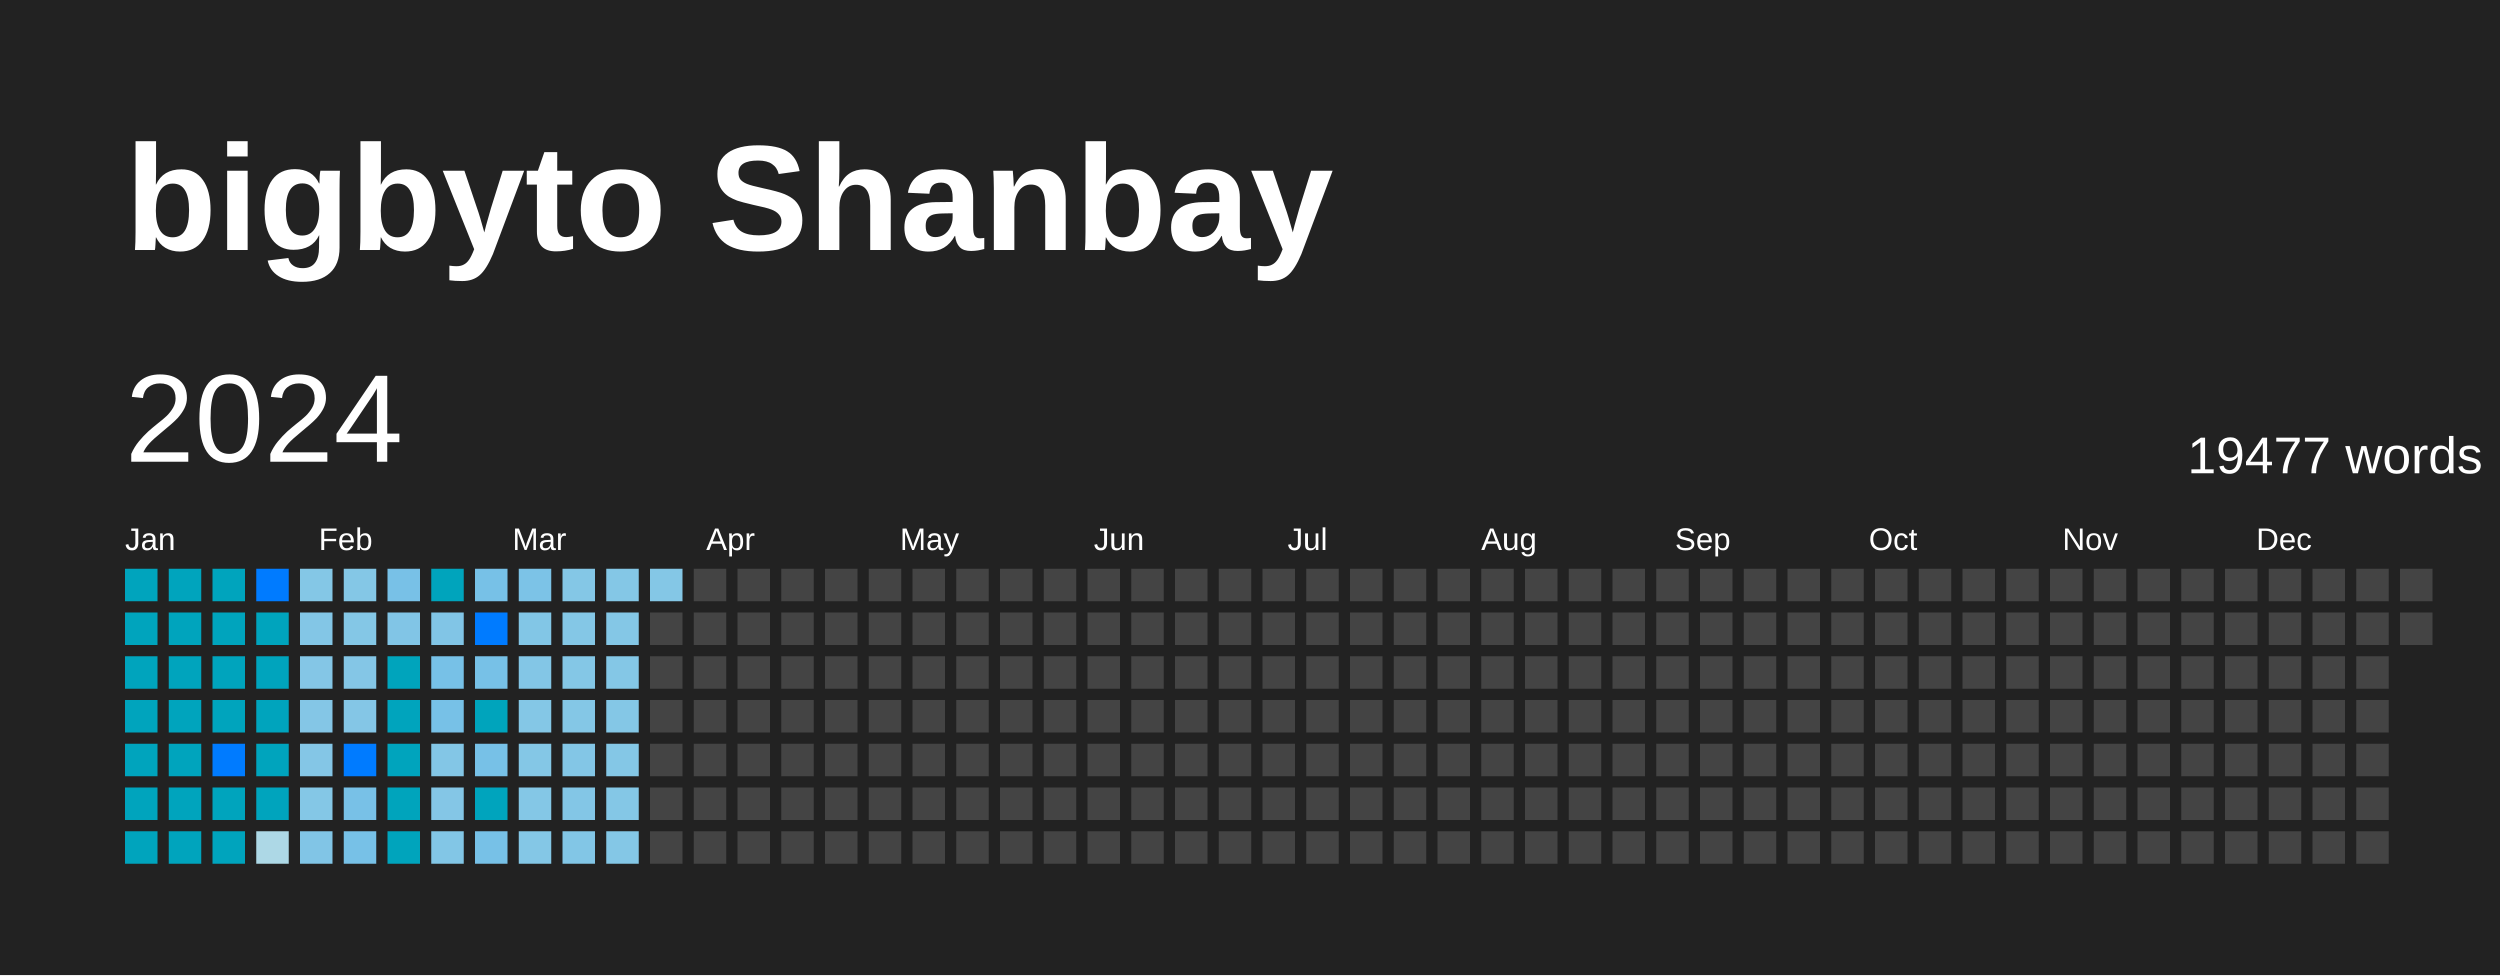
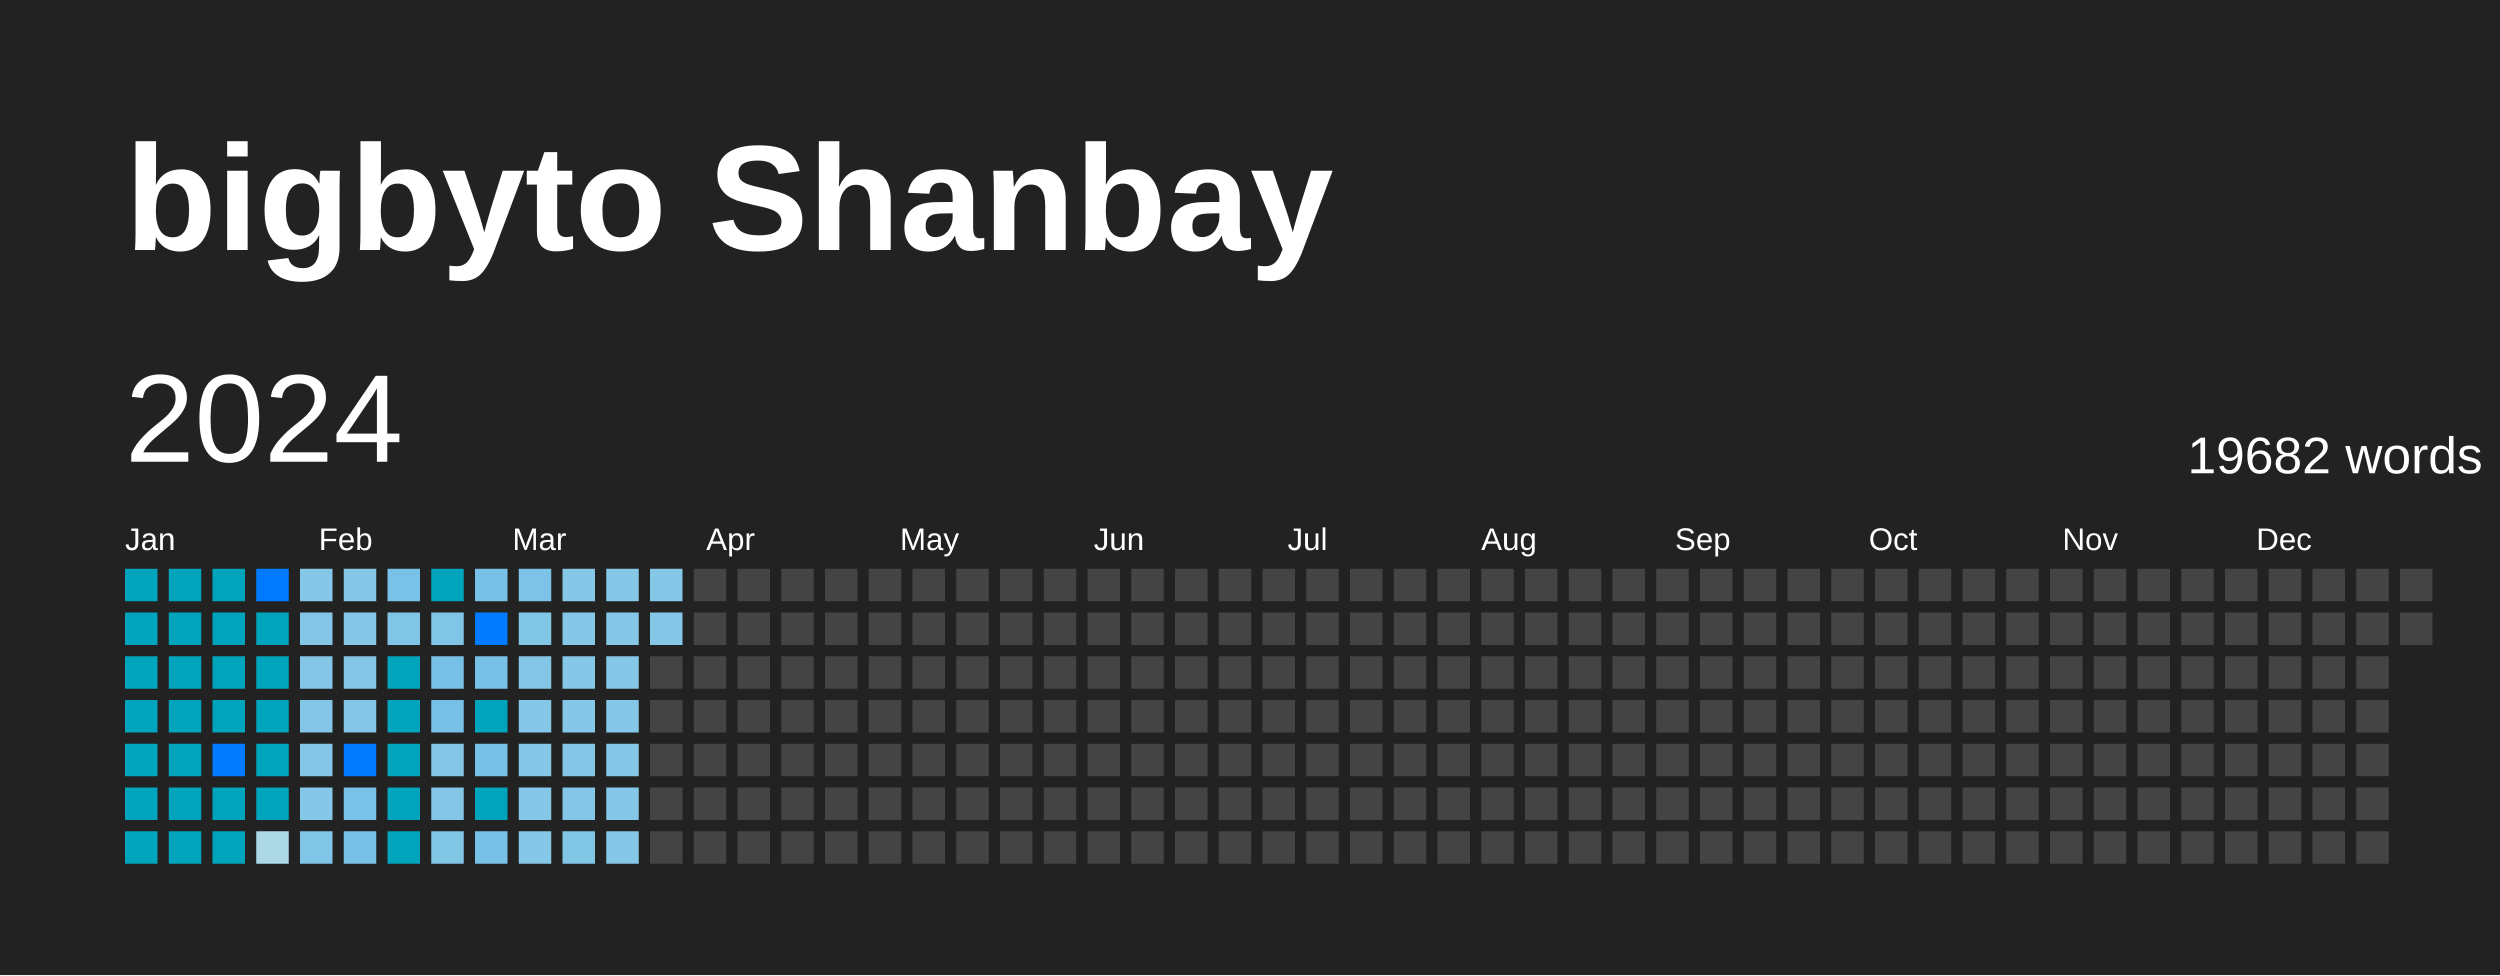
<svg xmlns="http://www.w3.org/2000/svg" baseProfile="full" height="78mm" version="1.1" viewBox="0,0,200,78" width="200mm">
  <defs />
  <rect fill="#222222" height="78" width="200" x="0" y="0" />
  <text fill="#FFFFFF" style="font-size:12px; font-family:Arial; font-weight:bold;" x="10" y="20">bigbyto Shanbay</text>
  <text dominant-baseline="hanging" fill="#FFFFFF" style="font-size:10.0px; font-family:Arial;" x="10" y="30">2024</text>
-   <text dominant-baseline="hanging" fill="#FFFFFF" style="font-size:4.125px; font-family:Arial;" x="175" y="35">19477 words</text>
+   <text dominant-baseline="hanging" fill="#FFFFFF" style="font-size:4.125px; font-family:Arial;" x="175" y="35">19682 words</text>
  <text fill="#FFFFFF" style="font-size:2.5px; font-family:Arial" x="10.0" y="44">Jan</text>
  <text fill="#FFFFFF" style="font-size:2.5px; font-family:Arial" x="25.5" y="44">Feb</text>
  <text fill="#FFFFFF" style="font-size:2.5px; font-family:Arial" x="41.0" y="44">Mar</text>
  <text fill="#FFFFFF" style="font-size:2.5px; font-family:Arial" x="56.5" y="44">Apr</text>
  <text fill="#FFFFFF" style="font-size:2.5px; font-family:Arial" x="72.0" y="44">May</text>
  <text fill="#FFFFFF" style="font-size:2.5px; font-family:Arial" x="87.5" y="44">Jun</text>
  <text fill="#FFFFFF" style="font-size:2.5px; font-family:Arial" x="103.0" y="44">Jul</text>
  <text fill="#FFFFFF" style="font-size:2.5px; font-family:Arial" x="118.5" y="44">Aug</text>
  <text fill="#FFFFFF" style="font-size:2.5px; font-family:Arial" x="134.0" y="44">Sep</text>
  <text fill="#FFFFFF" style="font-size:2.5px; font-family:Arial" x="149.5" y="44">Oct</text>
  <text fill="#FFFFFF" style="font-size:2.5px; font-family:Arial" x="165.0" y="44">Nov</text>
  <text fill="#FFFFFF" style="font-size:2.5px; font-family:Arial" x="180.5" y="44">Dec</text>
  <rect fill="#00a4bd" height="2.6" width="2.6" x="10.0" y="45.5" />
  <rect fill="#00a4bd" height="2.6" width="2.6" x="10.0" y="49.0" />
  <rect fill="#00a4bd" height="2.6" width="2.6" x="10.0" y="52.5" />
  <rect fill="#00a4bd" height="2.6" width="2.6" x="10.0" y="56.0" />
  <rect fill="#00a4bd" height="2.6" width="2.6" x="10.0" y="59.5" />
  <rect fill="#00a4bd" height="2.6" width="2.6" x="10.0" y="63.0" />
  <rect fill="#00a4bd" height="2.6" width="2.6" x="10.0" y="66.5" />
  <rect fill="#00a4bd" height="2.6" width="2.6" x="13.5" y="45.5" />
  <rect fill="#00a4bd" height="2.6" width="2.6" x="13.5" y="49.0" />
  <rect fill="#00a4bd" height="2.6" width="2.6" x="13.5" y="52.5" />
  <rect fill="#00a4bd" height="2.6" width="2.6" x="13.5" y="56.0" />
  <rect fill="#00a4bd" height="2.6" width="2.6" x="13.5" y="59.5" />
  <rect fill="#00a4bd" height="2.6" width="2.6" x="13.5" y="63.0" />
  <rect fill="#00a4bd" height="2.6" width="2.6" x="13.5" y="66.5" />
  <rect fill="#00a4bd" height="2.6" width="2.6" x="17.0" y="45.5" />
  <rect fill="#00a4bd" height="2.6" width="2.6" x="17.0" y="49.0" />
  <rect fill="#00a4bd" height="2.6" width="2.6" x="17.0" y="52.5" />
  <rect fill="#00a4bd" height="2.6" width="2.6" x="17.0" y="56.0" />
  <rect fill="#007BFF" height="2.6" width="2.6" x="17.0" y="59.5" />
  <rect fill="#00a4bd" height="2.6" width="2.6" x="17.0" y="63.0" />
  <rect fill="#00a4bd" height="2.6" width="2.6" x="17.0" y="66.5" />
  <rect fill="#007BFF" height="2.6" width="2.6" x="20.5" y="45.5" />
  <rect fill="#00a4bd" height="2.6" width="2.6" x="20.5" y="49.0" />
  <rect fill="#00a4bd" height="2.6" width="2.6" x="20.5" y="52.5" />
  <rect fill="#00a4bd" height="2.6" width="2.6" x="20.5" y="56.0" />
  <rect fill="#00a4bd" height="2.6" width="2.6" x="20.5" y="59.5" />
  <rect fill="#00a4bd" height="2.6" width="2.6" x="20.5" y="63.0" />
  <rect fill="#add8e6" height="2.6" width="2.6" x="20.5" y="66.5" />
  <rect fill="#84c7e6" height="2.6" width="2.6" x="24.0" y="45.5" />
  <rect fill="#83c6e6" height="2.6" width="2.6" x="24.0" y="49.0" />
  <rect fill="#84c6e6" height="2.6" width="2.6" x="24.0" y="52.5" />
  <rect fill="#84c6e6" height="2.6" width="2.6" x="24.0" y="56.0" />
  <rect fill="#84c6e6" height="2.6" width="2.6" x="24.0" y="59.5" />
  <rect fill="#84c7e6" height="2.6" width="2.6" x="24.0" y="63.0" />
  <rect fill="#81c5e6" height="2.6" width="2.6" x="24.0" y="66.5" />
  <rect fill="#84c7e6" height="2.6" width="2.6" x="27.5" y="45.5" />
  <rect fill="#84c7e6" height="2.6" width="2.6" x="27.5" y="49.0" />
  <rect fill="#84c6e6" height="2.6" width="2.6" x="27.5" y="52.5" />
  <rect fill="#84c6e6" height="2.6" width="2.6" x="27.5" y="56.0" />
  <rect fill="#007BFF" height="2.6" width="2.6" x="27.5" y="59.5" />
  <rect fill="#78c1e7" height="2.6" width="2.6" x="27.5" y="63.0" />
  <rect fill="#77c1e7" height="2.6" width="2.6" x="27.5" y="66.5" />
  <rect fill="#78c1e7" height="2.6" width="2.6" x="31.0" y="45.5" />
  <rect fill="#81c5e6" height="2.6" width="2.6" x="31.0" y="49.0" />
  <rect fill="#00a4bc" height="2.6" width="2.6" x="31.0" y="52.5" />
  <rect fill="#00a4bd" height="2.6" width="2.6" x="31.0" y="56.0" />
  <rect fill="#00a4bd" height="2.6" width="2.6" x="31.0" y="59.5" />
  <rect fill="#00a4bc" height="2.6" width="2.6" x="31.0" y="63.0" />
  <rect fill="#00a4bc" height="2.6" width="2.6" x="31.0" y="66.5" />
  <rect fill="#00a4bc" height="2.6" width="2.6" x="34.5" y="45.5" />
  <rect fill="#81c5e6" height="2.6" width="2.6" x="34.5" y="49.0" />
  <rect fill="#77c1e7" height="2.6" width="2.6" x="34.5" y="52.5" />
  <rect fill="#77c1e7" height="2.6" width="2.6" x="34.5" y="56.0" />
  <rect fill="#83c6e6" height="2.6" width="2.6" x="34.5" y="59.5" />
  <rect fill="#84c6e6" height="2.6" width="2.6" x="34.5" y="63.0" />
  <rect fill="#82c6e6" height="2.6" width="2.6" x="34.5" y="66.5" />
  <rect fill="#77c1e7" height="2.6" width="2.6" x="38.0" y="45.5" />
  <rect fill="#007BFF" height="2.6" width="2.6" x="38.0" y="49.0" />
  <rect fill="#77c1e7" height="2.6" width="2.6" x="38.0" y="52.5" />
  <rect fill="#00a4bc" height="2.6" width="2.6" x="38.0" y="56.0" />
  <rect fill="#77c1e7" height="2.6" width="2.6" x="38.0" y="59.5" />
  <rect fill="#00a4bd" height="2.6" width="2.6" x="38.0" y="63.0" />
  <rect fill="#77c1e7" height="2.6" width="2.6" x="38.0" y="66.5" />
  <rect fill="#7cc3e7" height="2.6" width="2.6" x="41.5" y="45.5" />
  <rect fill="#82c6e6" height="2.6" width="2.6" x="41.5" y="49.0" />
  <rect fill="#83c6e6" height="2.6" width="2.6" x="41.5" y="52.5" />
  <rect fill="#84c7e6" height="2.6" width="2.6" x="41.5" y="56.0" />
  <rect fill="#84c7e6" height="2.6" width="2.6" x="41.5" y="59.5" />
  <rect fill="#84c7e6" height="2.6" width="2.6" x="41.5" y="63.0" />
  <rect fill="#84c7e6" height="2.6" width="2.6" x="41.5" y="66.5" />
  <rect fill="#84c7e6" height="2.6" width="2.6" x="45.0" y="45.5" />
  <rect fill="#84c7e6" height="2.6" width="2.6" x="45.0" y="49.0" />
  <rect fill="#84c7e6" height="2.6" width="2.6" x="45.0" y="52.5" />
  <rect fill="#84c7e6" height="2.6" width="2.6" x="45.0" y="56.0" />
  <rect fill="#83c6e6" height="2.6" width="2.6" x="45.0" y="59.5" />
  <rect fill="#83c6e6" height="2.6" width="2.6" x="45.0" y="63.0" />
  <rect fill="#82c6e6" height="2.6" width="2.6" x="45.0" y="66.5" />
  <rect fill="#84c7e6" height="2.6" width="2.6" x="48.5" y="45.5" />
  <rect fill="#84c7e6" height="2.6" width="2.6" x="48.5" y="49.0" />
  <rect fill="#84c7e6" height="2.6" width="2.6" x="48.5" y="52.5" />
  <rect fill="#84c7e6" height="2.6" width="2.6" x="48.5" y="56.0" />
  <rect fill="#84c7e6" height="2.6" width="2.6" x="48.5" y="59.5" />
  <rect fill="#84c7e6" height="2.6" width="2.6" x="48.5" y="63.0" />
  <rect fill="#84c7e6" height="2.6" width="2.6" x="48.5" y="66.5" />
  <rect fill="#84c7e6" height="2.6" width="2.6" x="52.0" y="45.5" />
-   <rect fill="#444444" height="2.6" width="2.6" x="52.0" y="49.0" />
+   <rect fill="#84c7e6" height="2.6" width="2.6" x="52.0" y="49.0" />
  <rect fill="#444444" height="2.6" width="2.6" x="52.0" y="52.5" />
  <rect fill="#444444" height="2.6" width="2.6" x="52.0" y="56.0" />
  <rect fill="#444444" height="2.6" width="2.6" x="52.0" y="59.5" />
  <rect fill="#444444" height="2.6" width="2.6" x="52.0" y="63.0" />
  <rect fill="#444444" height="2.6" width="2.6" x="52.0" y="66.5" />
  <rect fill="#444444" height="2.6" width="2.6" x="55.5" y="45.5" />
  <rect fill="#444444" height="2.6" width="2.6" x="55.5" y="49.0" />
  <rect fill="#444444" height="2.6" width="2.6" x="55.5" y="52.5" />
  <rect fill="#444444" height="2.6" width="2.6" x="55.5" y="56.0" />
  <rect fill="#444444" height="2.6" width="2.6" x="55.5" y="59.5" />
  <rect fill="#444444" height="2.6" width="2.6" x="55.5" y="63.0" />
  <rect fill="#444444" height="2.6" width="2.6" x="55.5" y="66.5" />
  <rect fill="#444444" height="2.6" width="2.6" x="59.0" y="45.5" />
  <rect fill="#444444" height="2.6" width="2.6" x="59.0" y="49.0" />
  <rect fill="#444444" height="2.6" width="2.6" x="59.0" y="52.5" />
  <rect fill="#444444" height="2.6" width="2.6" x="59.0" y="56.0" />
  <rect fill="#444444" height="2.6" width="2.6" x="59.0" y="59.5" />
  <rect fill="#444444" height="2.6" width="2.6" x="59.0" y="63.0" />
  <rect fill="#444444" height="2.6" width="2.6" x="59.0" y="66.5" />
  <rect fill="#444444" height="2.6" width="2.6" x="62.5" y="45.5" />
  <rect fill="#444444" height="2.6" width="2.6" x="62.5" y="49.0" />
  <rect fill="#444444" height="2.6" width="2.6" x="62.5" y="52.5" />
  <rect fill="#444444" height="2.6" width="2.6" x="62.5" y="56.0" />
  <rect fill="#444444" height="2.6" width="2.6" x="62.5" y="59.5" />
  <rect fill="#444444" height="2.6" width="2.6" x="62.5" y="63.0" />
  <rect fill="#444444" height="2.6" width="2.6" x="62.5" y="66.5" />
  <rect fill="#444444" height="2.6" width="2.6" x="66.0" y="45.5" />
  <rect fill="#444444" height="2.6" width="2.6" x="66.0" y="49.0" />
  <rect fill="#444444" height="2.6" width="2.6" x="66.0" y="52.5" />
  <rect fill="#444444" height="2.6" width="2.6" x="66.0" y="56.0" />
  <rect fill="#444444" height="2.6" width="2.6" x="66.0" y="59.5" />
  <rect fill="#444444" height="2.6" width="2.6" x="66.0" y="63.0" />
  <rect fill="#444444" height="2.6" width="2.6" x="66.0" y="66.5" />
  <rect fill="#444444" height="2.6" width="2.6" x="69.5" y="45.5" />
  <rect fill="#444444" height="2.6" width="2.6" x="69.5" y="49.0" />
  <rect fill="#444444" height="2.6" width="2.6" x="69.5" y="52.5" />
  <rect fill="#444444" height="2.6" width="2.6" x="69.5" y="56.0" />
  <rect fill="#444444" height="2.6" width="2.6" x="69.5" y="59.5" />
  <rect fill="#444444" height="2.6" width="2.6" x="69.5" y="63.0" />
  <rect fill="#444444" height="2.6" width="2.6" x="69.5" y="66.5" />
  <rect fill="#444444" height="2.6" width="2.6" x="73.0" y="45.5" />
  <rect fill="#444444" height="2.6" width="2.6" x="73.0" y="49.0" />
  <rect fill="#444444" height="2.6" width="2.6" x="73.0" y="52.5" />
  <rect fill="#444444" height="2.6" width="2.6" x="73.0" y="56.0" />
  <rect fill="#444444" height="2.6" width="2.6" x="73.0" y="59.5" />
  <rect fill="#444444" height="2.6" width="2.6" x="73.0" y="63.0" />
  <rect fill="#444444" height="2.6" width="2.6" x="73.0" y="66.5" />
  <rect fill="#444444" height="2.6" width="2.6" x="76.5" y="45.5" />
  <rect fill="#444444" height="2.6" width="2.6" x="76.5" y="49.0" />
  <rect fill="#444444" height="2.6" width="2.6" x="76.5" y="52.5" />
  <rect fill="#444444" height="2.6" width="2.6" x="76.5" y="56.0" />
  <rect fill="#444444" height="2.6" width="2.6" x="76.5" y="59.5" />
  <rect fill="#444444" height="2.6" width="2.6" x="76.5" y="63.0" />
  <rect fill="#444444" height="2.6" width="2.6" x="76.5" y="66.5" />
  <rect fill="#444444" height="2.6" width="2.6" x="80.0" y="45.5" />
  <rect fill="#444444" height="2.6" width="2.6" x="80.0" y="49.0" />
  <rect fill="#444444" height="2.6" width="2.6" x="80.0" y="52.5" />
  <rect fill="#444444" height="2.6" width="2.6" x="80.0" y="56.0" />
  <rect fill="#444444" height="2.6" width="2.6" x="80.0" y="59.5" />
  <rect fill="#444444" height="2.6" width="2.6" x="80.0" y="63.0" />
  <rect fill="#444444" height="2.6" width="2.6" x="80.0" y="66.5" />
  <rect fill="#444444" height="2.6" width="2.6" x="83.5" y="45.5" />
  <rect fill="#444444" height="2.6" width="2.6" x="83.5" y="49.0" />
  <rect fill="#444444" height="2.6" width="2.6" x="83.5" y="52.5" />
  <rect fill="#444444" height="2.6" width="2.6" x="83.5" y="56.0" />
  <rect fill="#444444" height="2.6" width="2.6" x="83.5" y="59.5" />
  <rect fill="#444444" height="2.6" width="2.6" x="83.5" y="63.0" />
  <rect fill="#444444" height="2.6" width="2.6" x="83.5" y="66.5" />
  <rect fill="#444444" height="2.6" width="2.6" x="87.0" y="45.5" />
  <rect fill="#444444" height="2.6" width="2.6" x="87.0" y="49.0" />
  <rect fill="#444444" height="2.6" width="2.6" x="87.0" y="52.5" />
  <rect fill="#444444" height="2.6" width="2.6" x="87.0" y="56.0" />
  <rect fill="#444444" height="2.6" width="2.6" x="87.0" y="59.5" />
  <rect fill="#444444" height="2.6" width="2.6" x="87.0" y="63.0" />
  <rect fill="#444444" height="2.6" width="2.6" x="87.0" y="66.5" />
  <rect fill="#444444" height="2.6" width="2.6" x="90.5" y="45.5" />
  <rect fill="#444444" height="2.6" width="2.6" x="90.5" y="49.0" />
  <rect fill="#444444" height="2.6" width="2.6" x="90.5" y="52.5" />
  <rect fill="#444444" height="2.6" width="2.6" x="90.5" y="56.0" />
  <rect fill="#444444" height="2.6" width="2.6" x="90.5" y="59.5" />
  <rect fill="#444444" height="2.6" width="2.6" x="90.5" y="63.0" />
  <rect fill="#444444" height="2.6" width="2.6" x="90.5" y="66.5" />
  <rect fill="#444444" height="2.6" width="2.6" x="94.0" y="45.5" />
  <rect fill="#444444" height="2.6" width="2.6" x="94.0" y="49.0" />
  <rect fill="#444444" height="2.6" width="2.6" x="94.0" y="52.5" />
  <rect fill="#444444" height="2.6" width="2.6" x="94.0" y="56.0" />
  <rect fill="#444444" height="2.6" width="2.6" x="94.0" y="59.5" />
  <rect fill="#444444" height="2.6" width="2.6" x="94.0" y="63.0" />
  <rect fill="#444444" height="2.6" width="2.6" x="94.0" y="66.5" />
  <rect fill="#444444" height="2.6" width="2.6" x="97.5" y="45.5" />
  <rect fill="#444444" height="2.6" width="2.6" x="97.5" y="49.0" />
  <rect fill="#444444" height="2.6" width="2.6" x="97.5" y="52.5" />
  <rect fill="#444444" height="2.6" width="2.6" x="97.5" y="56.0" />
  <rect fill="#444444" height="2.6" width="2.6" x="97.5" y="59.5" />
  <rect fill="#444444" height="2.6" width="2.6" x="97.5" y="63.0" />
  <rect fill="#444444" height="2.6" width="2.6" x="97.5" y="66.5" />
  <rect fill="#444444" height="2.6" width="2.6" x="101.0" y="45.5" />
  <rect fill="#444444" height="2.6" width="2.6" x="101.0" y="49.0" />
  <rect fill="#444444" height="2.6" width="2.6" x="101.0" y="52.5" />
  <rect fill="#444444" height="2.6" width="2.6" x="101.0" y="56.0" />
  <rect fill="#444444" height="2.6" width="2.6" x="101.0" y="59.5" />
  <rect fill="#444444" height="2.6" width="2.6" x="101.0" y="63.0" />
  <rect fill="#444444" height="2.6" width="2.6" x="101.0" y="66.5" />
  <rect fill="#444444" height="2.6" width="2.6" x="104.5" y="45.5" />
  <rect fill="#444444" height="2.6" width="2.6" x="104.5" y="49.0" />
  <rect fill="#444444" height="2.6" width="2.6" x="104.5" y="52.5" />
  <rect fill="#444444" height="2.6" width="2.6" x="104.5" y="56.0" />
  <rect fill="#444444" height="2.6" width="2.6" x="104.5" y="59.5" />
  <rect fill="#444444" height="2.6" width="2.6" x="104.5" y="63.0" />
  <rect fill="#444444" height="2.6" width="2.6" x="104.5" y="66.5" />
  <rect fill="#444444" height="2.6" width="2.6" x="108.0" y="45.5" />
  <rect fill="#444444" height="2.6" width="2.6" x="108.0" y="49.0" />
  <rect fill="#444444" height="2.6" width="2.6" x="108.0" y="52.5" />
  <rect fill="#444444" height="2.6" width="2.6" x="108.0" y="56.0" />
  <rect fill="#444444" height="2.6" width="2.6" x="108.0" y="59.5" />
  <rect fill="#444444" height="2.6" width="2.6" x="108.0" y="63.0" />
  <rect fill="#444444" height="2.6" width="2.6" x="108.0" y="66.5" />
  <rect fill="#444444" height="2.6" width="2.6" x="111.5" y="45.5" />
  <rect fill="#444444" height="2.6" width="2.6" x="111.5" y="49.0" />
  <rect fill="#444444" height="2.6" width="2.6" x="111.5" y="52.5" />
  <rect fill="#444444" height="2.6" width="2.6" x="111.5" y="56.0" />
  <rect fill="#444444" height="2.6" width="2.6" x="111.5" y="59.5" />
  <rect fill="#444444" height="2.6" width="2.6" x="111.5" y="63.0" />
  <rect fill="#444444" height="2.6" width="2.6" x="111.5" y="66.5" />
  <rect fill="#444444" height="2.6" width="2.6" x="115.0" y="45.5" />
  <rect fill="#444444" height="2.6" width="2.6" x="115.0" y="49.0" />
  <rect fill="#444444" height="2.6" width="2.6" x="115.0" y="52.5" />
  <rect fill="#444444" height="2.6" width="2.6" x="115.0" y="56.0" />
  <rect fill="#444444" height="2.6" width="2.6" x="115.0" y="59.5" />
  <rect fill="#444444" height="2.6" width="2.6" x="115.0" y="63.0" />
  <rect fill="#444444" height="2.6" width="2.6" x="115.0" y="66.5" />
  <rect fill="#444444" height="2.6" width="2.6" x="118.5" y="45.5" />
  <rect fill="#444444" height="2.6" width="2.6" x="118.5" y="49.0" />
  <rect fill="#444444" height="2.6" width="2.6" x="118.5" y="52.5" />
  <rect fill="#444444" height="2.6" width="2.6" x="118.5" y="56.0" />
  <rect fill="#444444" height="2.6" width="2.6" x="118.5" y="59.5" />
  <rect fill="#444444" height="2.6" width="2.6" x="118.5" y="63.0" />
  <rect fill="#444444" height="2.6" width="2.6" x="118.5" y="66.5" />
  <rect fill="#444444" height="2.6" width="2.6" x="122.0" y="45.5" />
  <rect fill="#444444" height="2.6" width="2.6" x="122.0" y="49.0" />
  <rect fill="#444444" height="2.6" width="2.6" x="122.0" y="52.5" />
  <rect fill="#444444" height="2.6" width="2.6" x="122.0" y="56.0" />
  <rect fill="#444444" height="2.6" width="2.6" x="122.0" y="59.5" />
  <rect fill="#444444" height="2.6" width="2.6" x="122.0" y="63.0" />
  <rect fill="#444444" height="2.6" width="2.6" x="122.0" y="66.5" />
  <rect fill="#444444" height="2.6" width="2.6" x="125.5" y="45.5" />
  <rect fill="#444444" height="2.6" width="2.6" x="125.5" y="49.0" />
  <rect fill="#444444" height="2.6" width="2.6" x="125.5" y="52.5" />
  <rect fill="#444444" height="2.6" width="2.6" x="125.5" y="56.0" />
  <rect fill="#444444" height="2.6" width="2.6" x="125.5" y="59.5" />
  <rect fill="#444444" height="2.6" width="2.6" x="125.5" y="63.0" />
  <rect fill="#444444" height="2.6" width="2.6" x="125.5" y="66.5" />
  <rect fill="#444444" height="2.6" width="2.6" x="129.0" y="45.5" />
  <rect fill="#444444" height="2.6" width="2.6" x="129.0" y="49.0" />
  <rect fill="#444444" height="2.6" width="2.6" x="129.0" y="52.5" />
  <rect fill="#444444" height="2.6" width="2.6" x="129.0" y="56.0" />
  <rect fill="#444444" height="2.6" width="2.6" x="129.0" y="59.5" />
  <rect fill="#444444" height="2.6" width="2.6" x="129.0" y="63.0" />
  <rect fill="#444444" height="2.6" width="2.6" x="129.0" y="66.5" />
  <rect fill="#444444" height="2.6" width="2.6" x="132.5" y="45.5" />
  <rect fill="#444444" height="2.6" width="2.6" x="132.5" y="49.0" />
  <rect fill="#444444" height="2.6" width="2.6" x="132.5" y="52.5" />
  <rect fill="#444444" height="2.6" width="2.6" x="132.5" y="56.0" />
  <rect fill="#444444" height="2.6" width="2.6" x="132.5" y="59.5" />
  <rect fill="#444444" height="2.6" width="2.6" x="132.5" y="63.0" />
  <rect fill="#444444" height="2.6" width="2.6" x="132.5" y="66.5" />
  <rect fill="#444444" height="2.6" width="2.6" x="136.0" y="45.5" />
  <rect fill="#444444" height="2.6" width="2.6" x="136.0" y="49.0" />
  <rect fill="#444444" height="2.6" width="2.6" x="136.0" y="52.5" />
  <rect fill="#444444" height="2.6" width="2.6" x="136.0" y="56.0" />
  <rect fill="#444444" height="2.6" width="2.6" x="136.0" y="59.5" />
  <rect fill="#444444" height="2.6" width="2.6" x="136.0" y="63.0" />
  <rect fill="#444444" height="2.6" width="2.6" x="136.0" y="66.5" />
  <rect fill="#444444" height="2.6" width="2.6" x="139.5" y="45.5" />
  <rect fill="#444444" height="2.6" width="2.6" x="139.5" y="49.0" />
  <rect fill="#444444" height="2.6" width="2.6" x="139.5" y="52.5" />
  <rect fill="#444444" height="2.6" width="2.6" x="139.5" y="56.0" />
  <rect fill="#444444" height="2.6" width="2.6" x="139.5" y="59.5" />
  <rect fill="#444444" height="2.6" width="2.6" x="139.5" y="63.0" />
  <rect fill="#444444" height="2.6" width="2.6" x="139.5" y="66.5" />
  <rect fill="#444444" height="2.6" width="2.6" x="143.0" y="45.5" />
  <rect fill="#444444" height="2.6" width="2.6" x="143.0" y="49.0" />
  <rect fill="#444444" height="2.6" width="2.6" x="143.0" y="52.5" />
  <rect fill="#444444" height="2.6" width="2.6" x="143.0" y="56.0" />
  <rect fill="#444444" height="2.6" width="2.6" x="143.0" y="59.5" />
  <rect fill="#444444" height="2.6" width="2.6" x="143.0" y="63.0" />
  <rect fill="#444444" height="2.6" width="2.6" x="143.0" y="66.5" />
  <rect fill="#444444" height="2.6" width="2.6" x="146.5" y="45.5" />
  <rect fill="#444444" height="2.6" width="2.6" x="146.5" y="49.0" />
  <rect fill="#444444" height="2.6" width="2.6" x="146.5" y="52.5" />
  <rect fill="#444444" height="2.6" width="2.6" x="146.5" y="56.0" />
  <rect fill="#444444" height="2.6" width="2.6" x="146.5" y="59.5" />
  <rect fill="#444444" height="2.6" width="2.6" x="146.5" y="63.0" />
  <rect fill="#444444" height="2.6" width="2.6" x="146.5" y="66.5" />
  <rect fill="#444444" height="2.6" width="2.6" x="150.0" y="45.5" />
  <rect fill="#444444" height="2.6" width="2.6" x="150.0" y="49.0" />
  <rect fill="#444444" height="2.6" width="2.6" x="150.0" y="52.5" />
  <rect fill="#444444" height="2.6" width="2.6" x="150.0" y="56.0" />
  <rect fill="#444444" height="2.6" width="2.6" x="150.0" y="59.5" />
  <rect fill="#444444" height="2.6" width="2.6" x="150.0" y="63.0" />
  <rect fill="#444444" height="2.6" width="2.6" x="150.0" y="66.5" />
  <rect fill="#444444" height="2.6" width="2.6" x="153.5" y="45.5" />
  <rect fill="#444444" height="2.6" width="2.6" x="153.5" y="49.0" />
  <rect fill="#444444" height="2.6" width="2.6" x="153.5" y="52.5" />
  <rect fill="#444444" height="2.6" width="2.6" x="153.5" y="56.0" />
  <rect fill="#444444" height="2.6" width="2.6" x="153.5" y="59.5" />
  <rect fill="#444444" height="2.6" width="2.6" x="153.5" y="63.0" />
  <rect fill="#444444" height="2.6" width="2.6" x="153.5" y="66.5" />
  <rect fill="#444444" height="2.6" width="2.6" x="157.0" y="45.5" />
  <rect fill="#444444" height="2.6" width="2.6" x="157.0" y="49.0" />
  <rect fill="#444444" height="2.6" width="2.6" x="157.0" y="52.5" />
  <rect fill="#444444" height="2.6" width="2.6" x="157.0" y="56.0" />
  <rect fill="#444444" height="2.6" width="2.6" x="157.0" y="59.5" />
  <rect fill="#444444" height="2.6" width="2.6" x="157.0" y="63.0" />
  <rect fill="#444444" height="2.6" width="2.6" x="157.0" y="66.5" />
  <rect fill="#444444" height="2.6" width="2.6" x="160.5" y="45.5" />
  <rect fill="#444444" height="2.6" width="2.6" x="160.5" y="49.0" />
  <rect fill="#444444" height="2.6" width="2.6" x="160.5" y="52.5" />
  <rect fill="#444444" height="2.6" width="2.6" x="160.5" y="56.0" />
  <rect fill="#444444" height="2.6" width="2.6" x="160.5" y="59.5" />
  <rect fill="#444444" height="2.6" width="2.6" x="160.5" y="63.0" />
  <rect fill="#444444" height="2.6" width="2.6" x="160.5" y="66.5" />
  <rect fill="#444444" height="2.6" width="2.6" x="164.0" y="45.5" />
  <rect fill="#444444" height="2.6" width="2.6" x="164.0" y="49.0" />
  <rect fill="#444444" height="2.6" width="2.6" x="164.0" y="52.5" />
  <rect fill="#444444" height="2.6" width="2.6" x="164.0" y="56.0" />
  <rect fill="#444444" height="2.6" width="2.6" x="164.0" y="59.5" />
  <rect fill="#444444" height="2.6" width="2.6" x="164.0" y="63.0" />
  <rect fill="#444444" height="2.6" width="2.6" x="164.0" y="66.5" />
  <rect fill="#444444" height="2.6" width="2.6" x="167.5" y="45.5" />
  <rect fill="#444444" height="2.6" width="2.6" x="167.5" y="49.0" />
  <rect fill="#444444" height="2.6" width="2.6" x="167.5" y="52.5" />
  <rect fill="#444444" height="2.6" width="2.6" x="167.5" y="56.0" />
  <rect fill="#444444" height="2.6" width="2.6" x="167.5" y="59.5" />
  <rect fill="#444444" height="2.6" width="2.6" x="167.5" y="63.0" />
  <rect fill="#444444" height="2.6" width="2.6" x="167.5" y="66.5" />
  <rect fill="#444444" height="2.6" width="2.6" x="171.0" y="45.5" />
  <rect fill="#444444" height="2.6" width="2.6" x="171.0" y="49.0" />
  <rect fill="#444444" height="2.6" width="2.6" x="171.0" y="52.5" />
  <rect fill="#444444" height="2.6" width="2.6" x="171.0" y="56.0" />
  <rect fill="#444444" height="2.6" width="2.6" x="171.0" y="59.5" />
  <rect fill="#444444" height="2.6" width="2.6" x="171.0" y="63.0" />
  <rect fill="#444444" height="2.6" width="2.6" x="171.0" y="66.5" />
  <rect fill="#444444" height="2.6" width="2.6" x="174.5" y="45.5" />
  <rect fill="#444444" height="2.6" width="2.6" x="174.5" y="49.0" />
  <rect fill="#444444" height="2.6" width="2.6" x="174.5" y="52.5" />
  <rect fill="#444444" height="2.6" width="2.6" x="174.5" y="56.0" />
  <rect fill="#444444" height="2.6" width="2.6" x="174.5" y="59.5" />
  <rect fill="#444444" height="2.6" width="2.6" x="174.5" y="63.0" />
  <rect fill="#444444" height="2.6" width="2.6" x="174.5" y="66.5" />
  <rect fill="#444444" height="2.6" width="2.6" x="178.0" y="45.5" />
  <rect fill="#444444" height="2.6" width="2.6" x="178.0" y="49.0" />
  <rect fill="#444444" height="2.6" width="2.6" x="178.0" y="52.5" />
  <rect fill="#444444" height="2.6" width="2.6" x="178.0" y="56.0" />
  <rect fill="#444444" height="2.6" width="2.6" x="178.0" y="59.5" />
  <rect fill="#444444" height="2.6" width="2.6" x="178.0" y="63.0" />
  <rect fill="#444444" height="2.6" width="2.6" x="178.0" y="66.5" />
  <rect fill="#444444" height="2.6" width="2.6" x="181.5" y="45.5" />
  <rect fill="#444444" height="2.6" width="2.6" x="181.5" y="49.0" />
  <rect fill="#444444" height="2.6" width="2.6" x="181.5" y="52.5" />
  <rect fill="#444444" height="2.6" width="2.6" x="181.5" y="56.0" />
  <rect fill="#444444" height="2.6" width="2.6" x="181.5" y="59.5" />
  <rect fill="#444444" height="2.6" width="2.6" x="181.5" y="63.0" />
  <rect fill="#444444" height="2.6" width="2.6" x="181.5" y="66.5" />
  <rect fill="#444444" height="2.6" width="2.6" x="185.0" y="45.5" />
  <rect fill="#444444" height="2.6" width="2.6" x="185.0" y="49.0" />
  <rect fill="#444444" height="2.6" width="2.6" x="185.0" y="52.5" />
  <rect fill="#444444" height="2.6" width="2.6" x="185.0" y="56.0" />
  <rect fill="#444444" height="2.6" width="2.6" x="185.0" y="59.5" />
  <rect fill="#444444" height="2.6" width="2.6" x="185.0" y="63.0" />
  <rect fill="#444444" height="2.6" width="2.6" x="185.0" y="66.5" />
  <rect fill="#444444" height="2.6" width="2.6" x="188.5" y="45.5" />
  <rect fill="#444444" height="2.6" width="2.6" x="188.5" y="49.0" />
  <rect fill="#444444" height="2.6" width="2.6" x="188.5" y="52.5" />
  <rect fill="#444444" height="2.6" width="2.6" x="188.5" y="56.0" />
  <rect fill="#444444" height="2.6" width="2.6" x="188.5" y="59.5" />
  <rect fill="#444444" height="2.6" width="2.6" x="188.5" y="63.0" />
  <rect fill="#444444" height="2.6" width="2.6" x="188.5" y="66.5" />
  <rect fill="#444444" height="2.6" width="2.6" x="192.0" y="45.5" />
  <rect fill="#444444" height="2.6" width="2.6" x="192.0" y="49.0" />
</svg>
